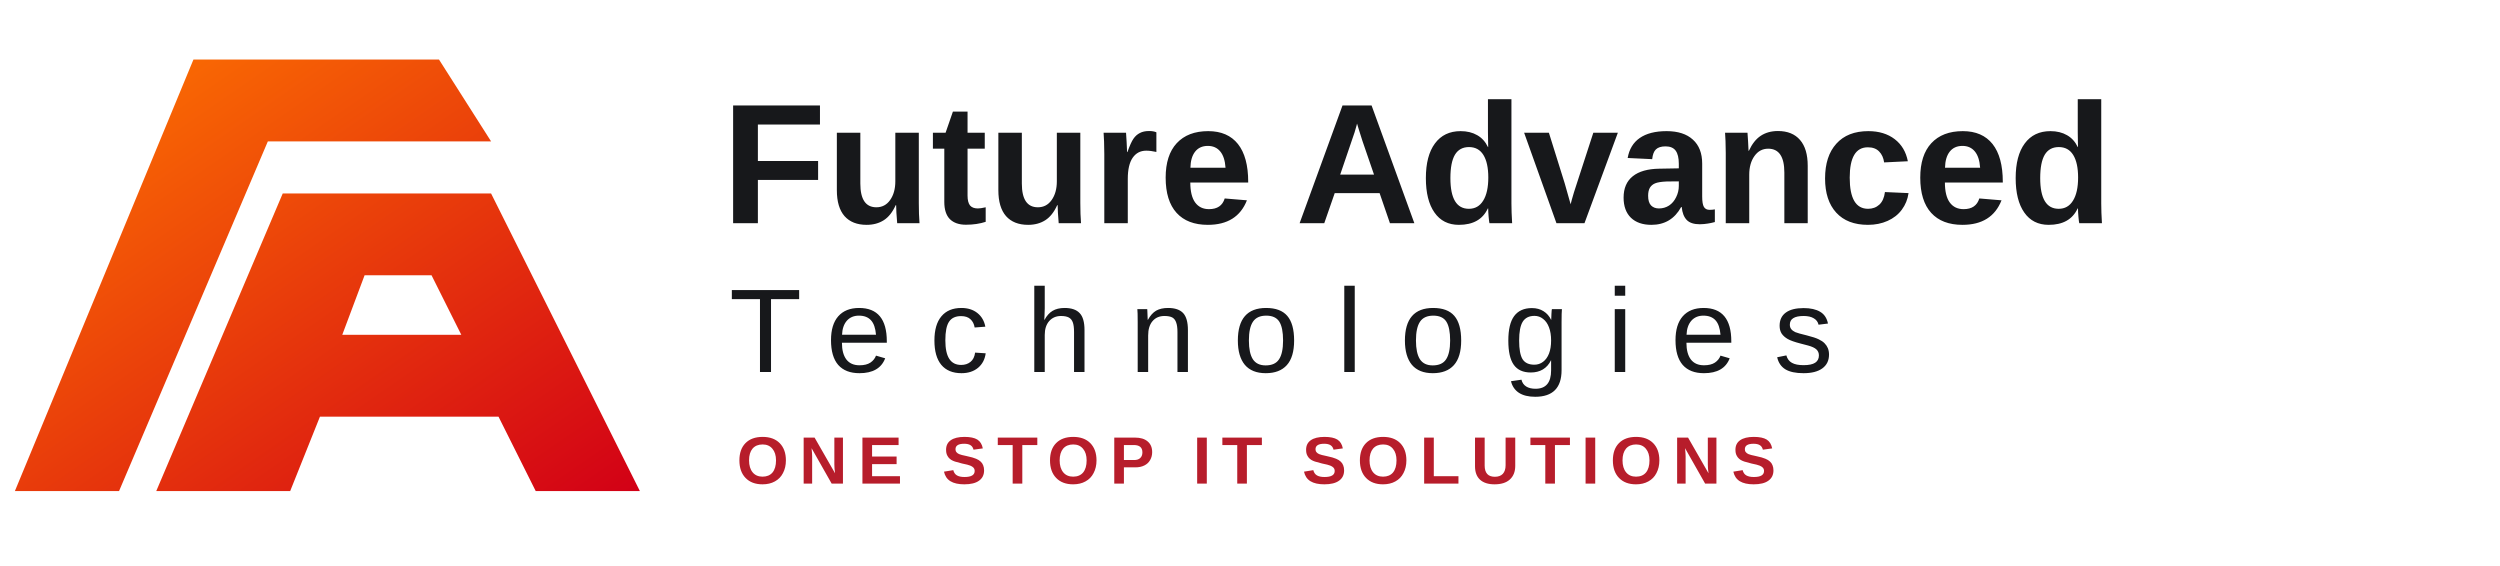
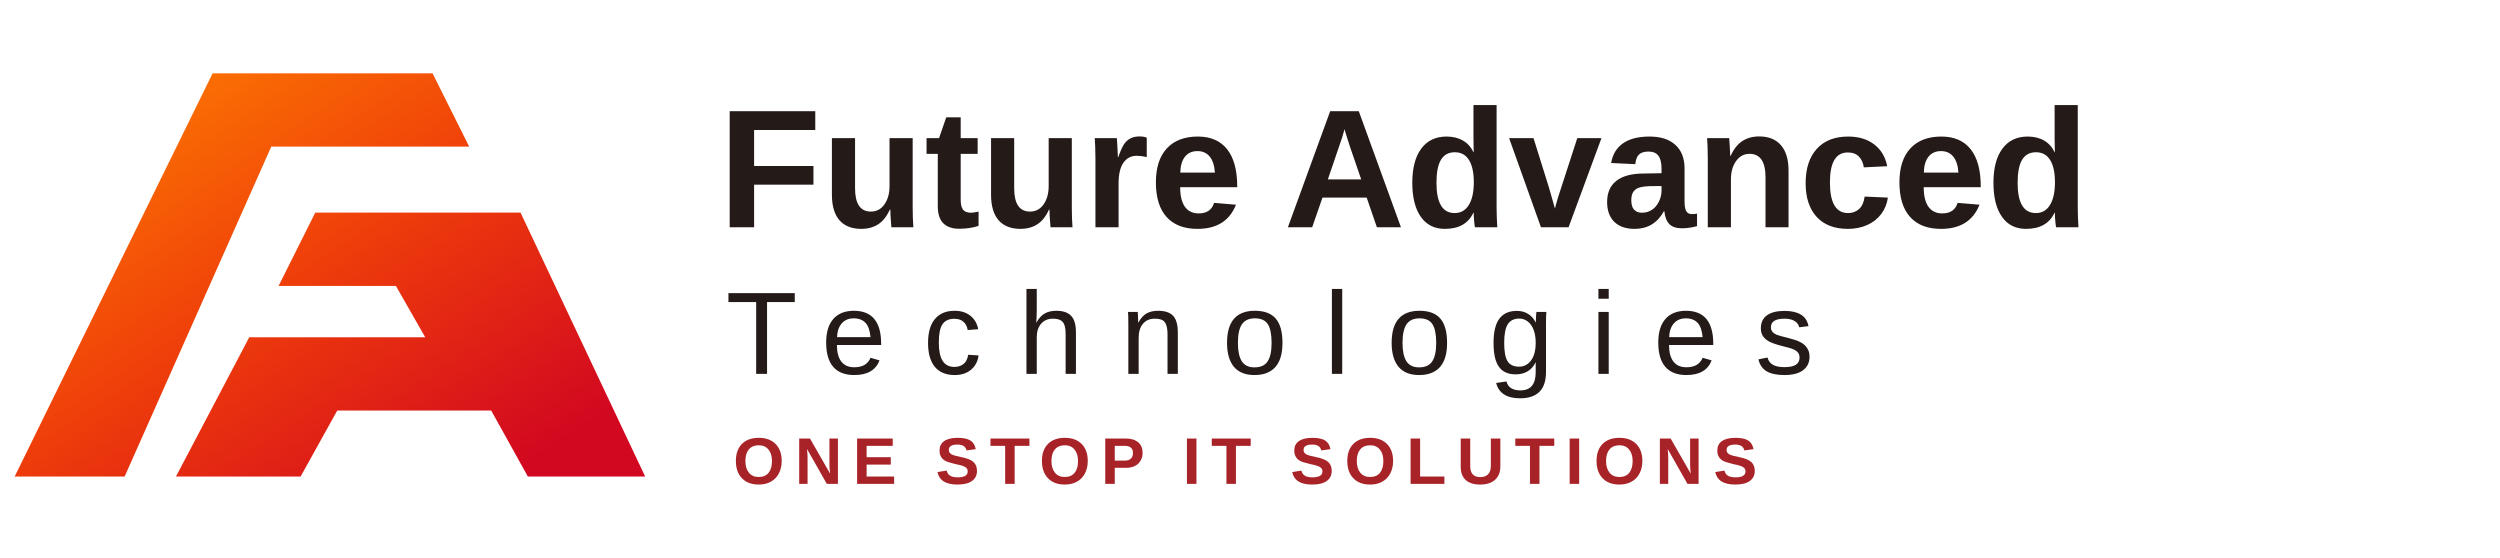
- <svg xmlns="http://www.w3.org/2000/svg" viewBox="0 0 336 76">
+ <svg xmlns="http://www.w3.org/2000/svg" viewBox="0 0 341 76">
  <defs>
-     <linearGradient id="brand" x2="1" y2="1">
-       <stop stop-color="#ff7800" />
-       <stop offset="1" stop-color="#d20016" />
+     <linearGradient id="brand" x1="0%" y1="4%" x2="88%" y2="90%">
+       <stop stop-color="#ff8300" />
+       <stop offset=".52" stop-color="#ef3e0a" />
+       <stop offset="1" stop-color="#d20820" />
    </linearGradient>
  </defs>
-   <path fill="url(#brand)" d="M2 66 26 8h33l7 11H36L16 66zm19 0 17-40h28l20 40H72l-5-10H43l-4 10zm25-21h16l-4-8h-9z" />
-   <text x="97" y="30" font-family="Arial,sans-serif" font-size="23" font-weight="700" fill="#17181b">Future Advanced</text>
-   <text x="98" y="50" font-family="Arial,sans-serif" font-size="16" letter-spacing="5" fill="#17181b">Technologies</text>
-   <text x="99" y="65" font-family="Arial,sans-serif" font-size="9" letter-spacing="1.4" font-weight="700" fill="#b71d2b">ONE STOP IT SOLUTIONS</text>
+   <path fill="url(#brand)" d="M2 65 29 10h30l5 10H37L17 65zm22 0 10-19h24l-4-7H38l5-10h28l17 36H72l-5-9H46l-5 9z" />
+   <text x="98" y="31" font-family="Arial,sans-serif" font-size="23" font-weight="700" fill="#241a18">Future Advanced</text>
+   <text x="99" y="51" font-family="Arial,sans-serif" font-size="16" letter-spacing="5" fill="#241a18">Technologies</text>
+   <text x="100" y="66" font-family="Arial,sans-serif" font-size="9" letter-spacing="1.4" font-weight="700" fill="#a82328">ONE STOP IT SOLUTIONS</text>
</svg>
